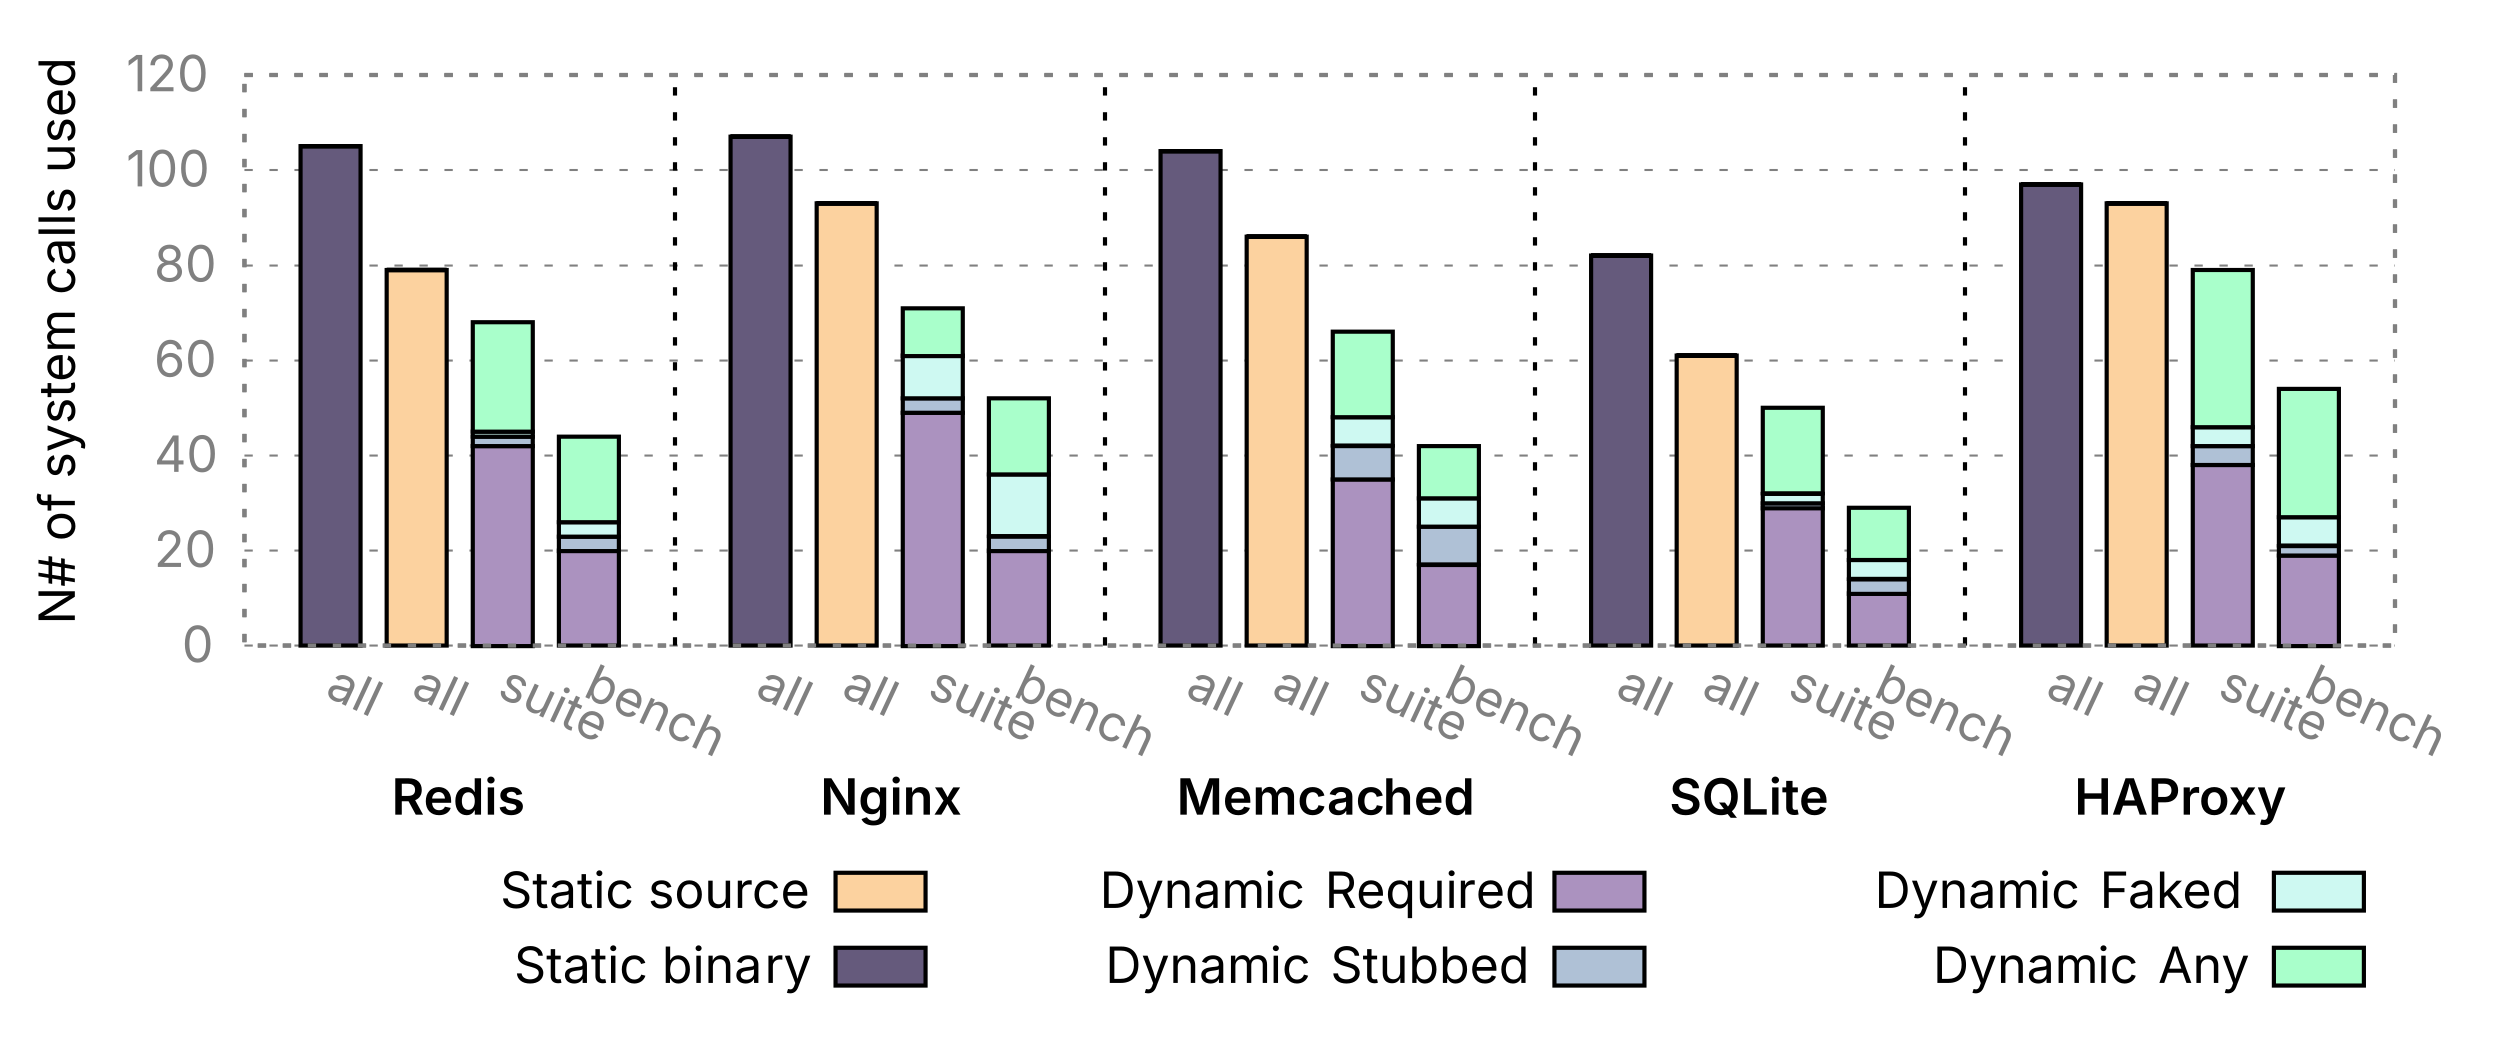
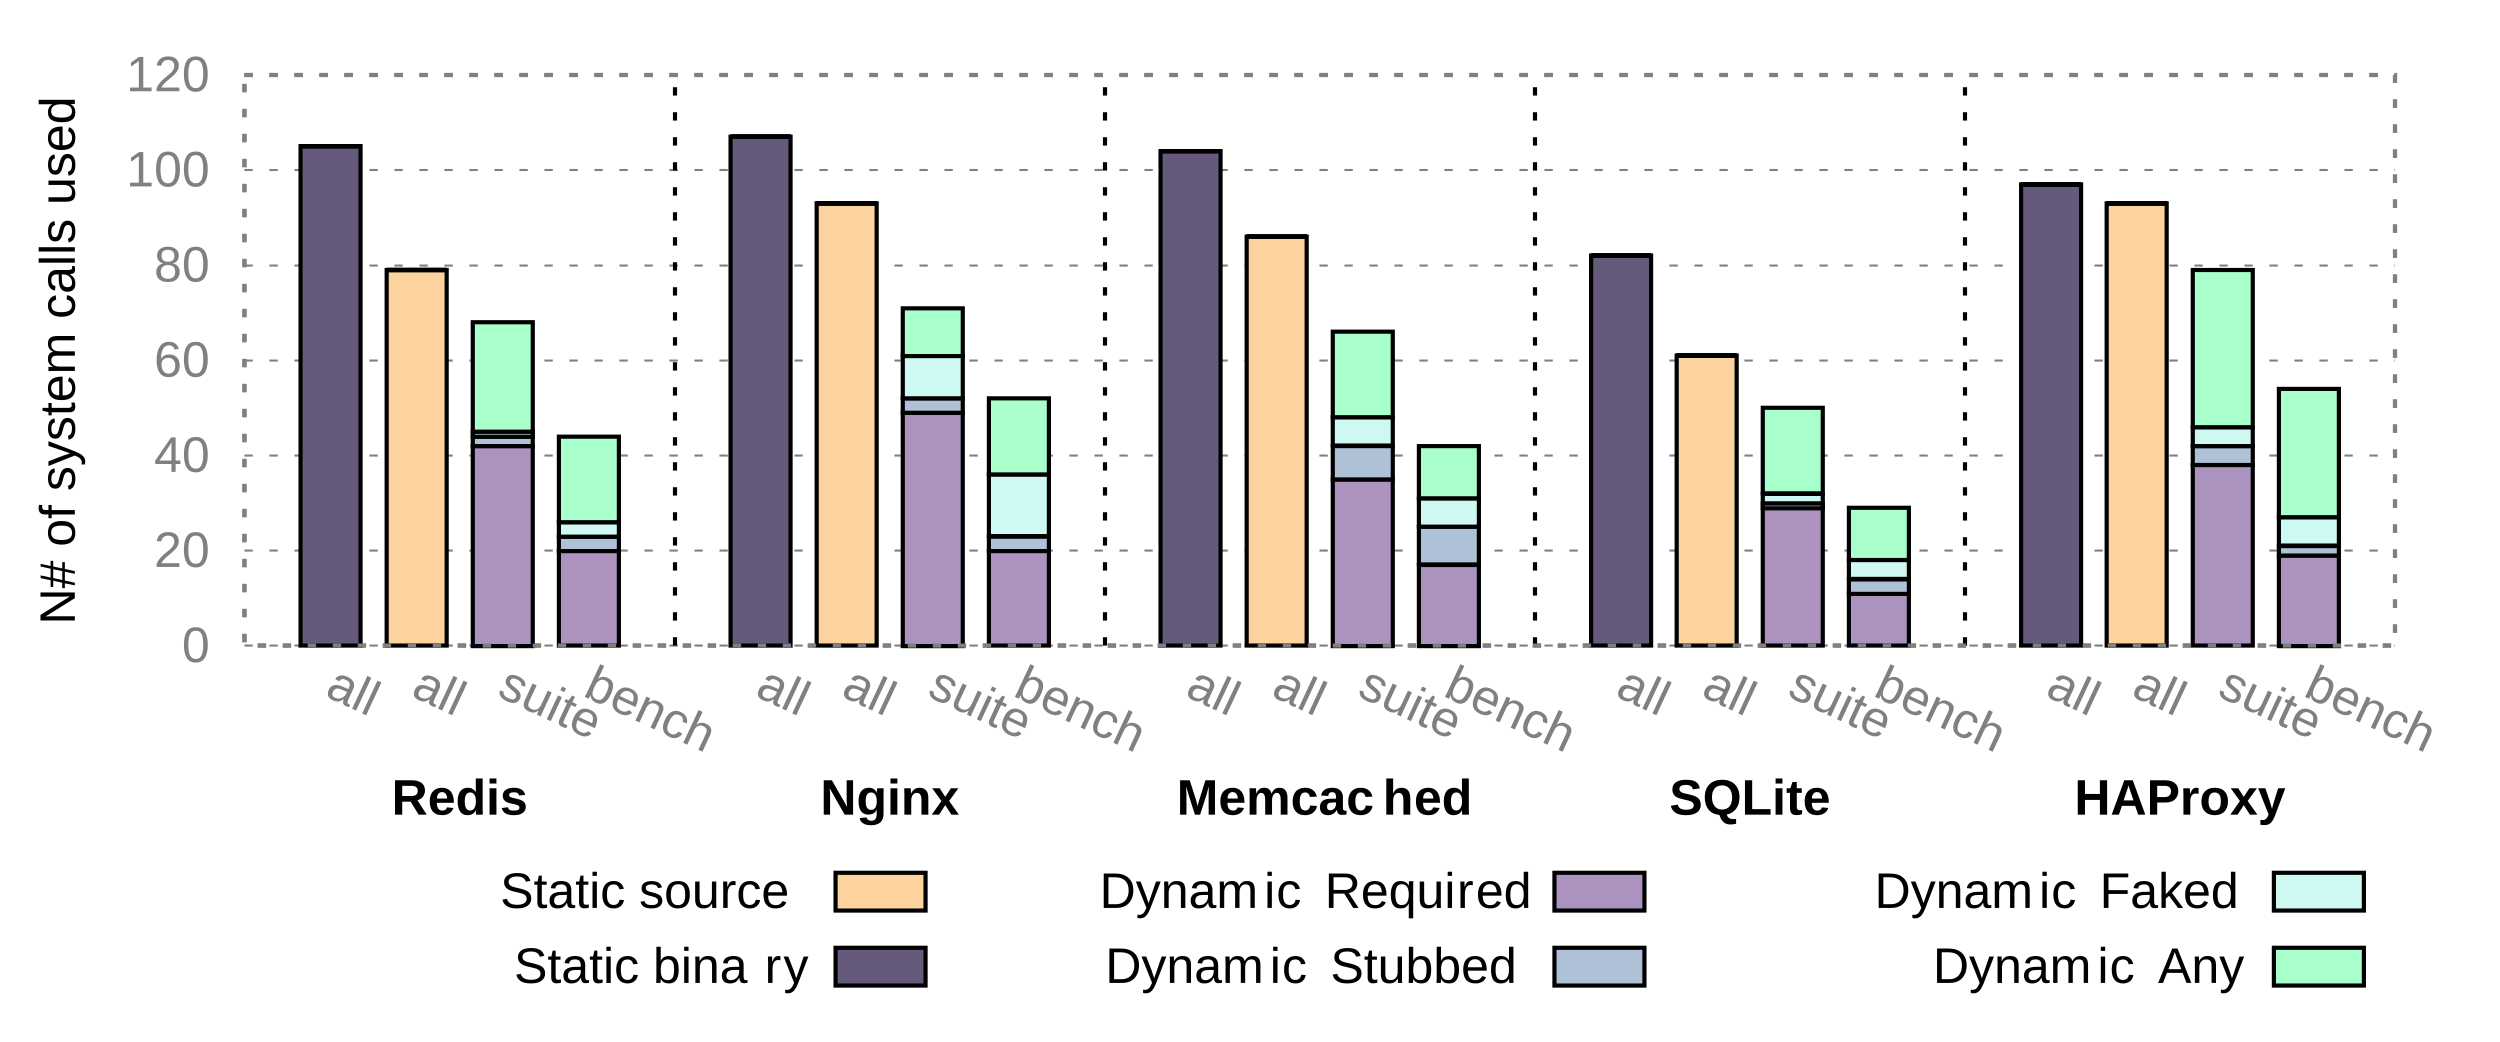
<svg xmlns="http://www.w3.org/2000/svg" version="1.1" id="Layer_1" x="0px" y="0px" viewBox="0 0 450 187.5" style="enable-background:new 0 0 450 187.5;" xml:space="preserve">
  <style type="text/css">
	.st0{fill:none;stroke:#808080;stroke-width:0.375;stroke-dasharray:1.5,3;}
	.st1{fill:#808080;}
- 	.st2{font-family:'Inter','helvetica neue', helvetica, ubuntu, roboto, noto, 'segoe ui', arial, sans-serif;}
+ 	.st2{font-family:'Arial','helvetica neue', helvetica, ubuntu, roboto, noto, 'segoe ui', arial, sans-serif;}
	.st3{font-size:9px;}
	.st4{fill:none;stroke:#808080;stroke-width:0.75;stroke-dasharray:1.5,3;}
	.st5{fill:none;stroke:#000000;stroke-width:0.75;stroke-dasharray:1.5,3;}
	.st6{fill:#FCD29F;}
	.st7{fill:none;stroke:#000000;stroke-width:0.75;}
	.st8{fill:#655A7C;}
	.st9{fill:#AB92BF;}
	.st10{fill:#AFC1D6;}
	.st11{fill:#CEF9F2;}
	.st12{fill:#A9FFCB;}
- 	.st13{font-family:'Inter','helvetica neue', helvetica, ubuntu, roboto, noto, 'segoe ui', arial, sans-serif;font-weight:600;}
+ 	.st13{font-family:'Arial','helvetica neue', helvetica, ubuntu, roboto, noto, 'segoe ui', arial, sans-serif;font-weight:600;}
</style>
  <line class="st0" x1="44" y1="116.2" x2="431.1" y2="116.2" />
  <text transform="matrix(1 0 0 1 32.7451 119.1752)" class="st1 st2 st3">0</text>
  <line class="st0" x1="44" y1="99.1" x2="431.1" y2="99.1" />
  <text transform="matrix(1 0 0 1 27.7354 102.0523)" class="st1 st2 st3">20</text>
  <line class="st0" x1="44" y1="82" x2="431.1" y2="82" />
  <text transform="matrix(1 0 0 1 27.7354 84.9303)" class="st1 st2 st3">40</text>
  <line class="st0" x1="44" y1="64.9" x2="431.1" y2="64.9" />
  <text transform="matrix(1 0 0 1 27.7354 67.8002)" class="st1 st2 st3">60</text>
  <line class="st0" x1="44" y1="47.8" x2="431.1" y2="47.8" />
  <text transform="matrix(1 0 0 1 27.7354 50.6773)" class="st1 st2 st3">80</text>
  <line class="st0" x1="44" y1="30.6" x2="431.1" y2="30.6" />
  <text transform="matrix(1 0 0 1 22.7256 33.5553)" class="st1 st2 st3">100</text>
  <line class="st0" x1="44" y1="13.5" x2="431.1" y2="13.5" />
  <text transform="matrix(1 0 0 1 22.7256 16.4324)" class="st1 st2 st3">120</text>
  <text transform="matrix(0.9063 0.4226 -0.4226 0.9063 58.2901 125.1977)" class="st1 st2 st3">all</text>
  <text transform="matrix(0.9063 0.4226 -0.4226 0.9063 73.7775 125.1978)" class="st1 st2 st3">all</text>
  <text transform="matrix(0.9063 0.4226 -0.4226 0.9063 89.2573 125.1976)" class="st1 st2 st3">suite</text>
  <text transform="matrix(0.9063 0.4226 -0.4226 0.9063 104.7371 125.1975)" class="st1 st2 st3">bench</text>
  <text transform="matrix(0.9063 0.4226 -0.4226 0.9063 135.7048 125.1977)" class="st1 st2 st3">all</text>
  <text transform="matrix(0.9063 0.4226 -0.4226 0.9063 151.1923 125.1977)" class="st1 st2 st3">all</text>
  <text transform="matrix(0.9063 0.4226 -0.4226 0.9063 166.6721 125.1976)" class="st1 st2 st3">suite</text>
  <text transform="matrix(0.9063 0.4226 -0.4226 0.9063 182.1524 125.1977)" class="st1 st2 st3">bench</text>
  <text transform="matrix(0.9063 0.4226 -0.4226 0.9063 213.1201 125.1979)" class="st1 st2 st3">all</text>
  <text transform="matrix(0.9063 0.4226 -0.4226 0.9063 228.5995 125.1976)" class="st1 st2 st3">all</text>
  <text transform="matrix(0.9063 0.4226 -0.4226 0.9063 244.0878 125.1978)" class="st1 st2 st3">suite</text>
  <text transform="matrix(0.9063 0.4226 -0.4226 0.9063 259.5672 125.1977)" class="st1 st2 st3">bench</text>
  <text transform="matrix(0.9063 0.4226 -0.4226 0.9063 290.5349 125.1979)" class="st1 st2 st3">all</text>
  <text transform="matrix(0.9063 0.4226 -0.4226 0.9063 306.0148 125.1975)" class="st1 st2 st3">all</text>
  <text transform="matrix(0.9063 0.4226 -0.4226 0.9063 321.495 125.1979)" class="st1 st2 st3">suite</text>
  <text transform="matrix(0.9063 0.4226 -0.4226 0.9063 336.9825 125.1977)" class="st1 st2 st3">bench</text>
  <text transform="matrix(0.9063 0.4226 -0.4226 0.9063 367.9502 125.1978)" class="st1 st2 st3">all</text>
  <text transform="matrix(0.9063 0.4226 -0.4226 0.9063 383.4295 125.1975)" class="st1 st2 st3">all</text>
  <text transform="matrix(0.9063 0.4226 -0.4226 0.9063 398.9098 125.1978)" class="st1 st2 st3">suite</text>
  <text transform="matrix(0.9063 0.4226 -0.4226 0.9063 414.3972 125.1976)" class="st1 st2 st3">bench</text>
  <rect x="44" y="13.5" class="st4" width="387.1" height="102.7" />
  <path class="st5" d="M353.7,116.2V13.5 M276.3,116.2V13.5 M198.9,116.2V13.5 M121.5,116.2V13.5" />
  <text transform="matrix(6.123234e-17 -1 1 6.123234e-17 13.4702 112.4136)" class="st2 st3">N# of system calls used</text>
  <rect x="69.6" y="48.6" class="st6" width="10.8" height="67.6" />
  <rect x="69.6" y="48.6" class="st7" width="10.8" height="67.6" />
  <rect x="54.1" y="26.3" class="st8" width="10.8" height="89.9" />
  <rect x="54.1" y="26.3" class="st7" width="10.8" height="89.9" />
  <rect x="69.6" y="48.6" class="st8" width="10.8" height="0" />
  <path class="st7" d="M69.6,48.6h10.8H69.6z" />
  <rect x="54.1" y="26.3" class="st9" width="10.8" height="0" />
  <path class="st7" d="M54.1,26.3h10.8H54.1z" />
  <rect x="69.6" y="48.6" class="st9" width="10.8" height="0" />
  <path class="st7" d="M69.6,48.6h10.8H69.6z" />
  <rect x="85.1" y="80.3" class="st9" width="10.8" height="36" />
  <rect x="85.1" y="80.3" class="st7" width="10.8" height="36" />
  <rect x="100.6" y="99.1" class="st9" width="10.8" height="17.1" />
  <rect x="100.6" y="99.1" class="st7" width="10.8" height="17.1" />
  <rect x="54.1" y="26.3" class="st10" width="10.8" height="0" />
  <path class="st7" d="M54.1,26.3h10.8H54.1z" />
  <rect x="69.6" y="48.6" class="st10" width="10.8" height="0" />
  <path class="st7" d="M69.6,48.6h10.8H69.6z" />
  <rect x="85.1" y="78.6" class="st10" width="10.8" height="1.7" />
  <rect x="85.1" y="78.6" class="st7" width="10.8" height="1.7" />
  <rect x="100.6" y="96.5" class="st10" width="10.8" height="2.6" />
  <rect x="100.6" y="96.6" class="st7" width="10.8" height="2.6" />
  <rect x="54.1" y="26.3" class="st11" width="10.8" height="0" />
  <path class="st7" d="M54.1,26.3h10.8H54.1z" />
  <rect x="69.6" y="48.6" class="st11" width="10.8" height="0" />
  <path class="st7" d="M69.6,48.6h10.8H69.6z" />
  <rect x="85.1" y="77.7" class="st11" width="10.8" height="0.9" />
  <rect x="85.1" y="77.7" class="st7" width="10.8" height="0.9" />
  <rect x="100.6" y="94" class="st11" width="10.8" height="2.6" />
  <rect x="100.6" y="94" class="st7" width="10.8" height="2.6" />
  <rect x="54.1" y="26.3" class="st12" width="10.8" height="0" />
  <path class="st7" d="M54.1,26.3h10.8H54.1z" />
  <rect x="69.6" y="48.6" class="st12" width="10.8" height="0" />
  <path class="st7" d="M69.6,48.6h10.8H69.6z" />
  <rect x="85.1" y="58" class="st12" width="10.8" height="19.7" />
  <rect x="85.1" y="58" class="st7" width="10.8" height="19.7" />
  <rect x="100.6" y="78.6" class="st12" width="10.8" height="15.4" />
  <rect x="100.6" y="78.6" class="st7" width="10.8" height="15.4" />
  <rect x="147" y="36.6" class="st6" width="10.8" height="79.6" />
  <rect x="147" y="36.6" class="st7" width="10.8" height="79.6" />
  <rect x="131.5" y="24.6" class="st8" width="10.8" height="91.6" />
  <rect x="131.5" y="24.6" class="st7" width="10.8" height="91.6" />
  <rect x="147" y="36.6" class="st8" width="10.8" height="0" />
  <path class="st7" d="M147,36.6h10.8H147z" />
  <rect x="131.5" y="24.6" class="st9" width="10.8" height="0" />
  <path class="st7" d="M131.5,24.6h10.8H131.5z" />
  <rect x="147" y="36.6" class="st9" width="10.8" height="0" />
  <path class="st7" d="M147,36.6h10.8H147z" />
  <rect x="162.5" y="74.3" class="st9" width="10.8" height="42" />
  <rect x="162.5" y="74.3" class="st7" width="10.8" height="42" />
  <rect x="178" y="99.1" class="st9" width="10.8" height="17.1" />
  <rect x="178" y="99.1" class="st7" width="10.8" height="17.1" />
  <rect x="131.5" y="24.6" class="st10" width="10.8" height="0" />
  <path class="st7" d="M131.5,24.6h10.8H131.5z" />
  <rect x="147" y="36.6" class="st10" width="10.8" height="0" />
  <path class="st7" d="M147,36.6h10.8H147z" />
  <rect x="162.5" y="71.7" class="st10" width="10.8" height="2.6" />
  <rect x="162.5" y="71.7" class="st7" width="10.8" height="2.6" />
  <rect x="178" y="96.5" class="st10" width="10.8" height="2.6" />
  <rect x="178" y="96.6" class="st7" width="10.8" height="2.6" />
  <rect x="131.5" y="24.6" class="st11" width="10.8" height="0" />
  <path class="st7" d="M131.5,24.6h10.8H131.5z" />
  <rect x="147" y="36.6" class="st11" width="10.8" height="0" />
  <path class="st7" d="M147,36.6h10.8H147z" />
  <rect x="162.5" y="64" class="st11" width="10.8" height="7.7" />
  <rect x="162.5" y="64" class="st7" width="10.8" height="7.7" />
  <rect x="178" y="85.4" class="st11" width="10.8" height="11.1" />
  <rect x="178" y="85.4" class="st7" width="10.8" height="11.1" />
  <rect x="131.5" y="24.6" class="st12" width="10.8" height="0" />
  <path class="st7" d="M131.5,24.6h10.8H131.5z" />
  <rect x="147" y="36.6" class="st12" width="10.8" height="0" />
  <path class="st7" d="M147,36.6h10.8H147z" />
  <rect x="162.5" y="55.5" class="st12" width="10.8" height="8.6" />
  <rect x="162.5" y="55.5" class="st7" width="10.8" height="8.6" />
  <rect x="178" y="71.7" class="st12" width="10.8" height="13.7" />
  <rect x="178" y="71.7" class="st7" width="10.8" height="13.7" />
  <rect x="224.4" y="42.6" class="st6" width="10.8" height="73.6" />
  <rect x="224.4" y="42.6" class="st7" width="10.8" height="73.6" />
  <rect x="208.9" y="27.2" class="st8" width="10.8" height="89" />
  <rect x="208.9" y="27.2" class="st7" width="10.8" height="89" />
  <rect x="224.4" y="42.6" class="st8" width="10.8" height="0" />
  <path class="st7" d="M224.4,42.6h10.8H224.4z" />
  <rect x="208.9" y="27.2" class="st9" width="10.8" height="0" />
  <path class="st7" d="M208.9,27.2h10.8H208.9z" />
  <rect x="224.4" y="42.6" class="st9" width="10.8" height="0" />
  <path class="st7" d="M224.4,42.6h10.8H224.4z" />
  <rect x="239.9" y="86.3" class="st9" width="10.8" height="30" />
  <rect x="239.9" y="86.3" class="st7" width="10.8" height="30" />
  <rect x="255.4" y="101.7" class="st9" width="10.8" height="14.6" />
  <rect x="255.4" y="101.7" class="st7" width="10.8" height="14.6" />
  <rect x="208.9" y="27.2" class="st10" width="10.8" height="0" />
  <path class="st7" d="M208.9,27.2h10.8H208.9z" />
  <rect x="224.4" y="42.6" class="st10" width="10.8" height="0" />
  <path class="st7" d="M224.4,42.6h10.8H224.4z" />
  <rect x="239.9" y="80.3" class="st10" width="10.8" height="6" />
  <rect x="239.9" y="80.3" class="st7" width="10.8" height="6" />
  <rect x="255.4" y="94.8" class="st10" width="10.8" height="6.9" />
  <rect x="255.4" y="94.8" class="st7" width="10.8" height="6.8" />
  <rect x="208.9" y="27.2" class="st11" width="10.8" height="0" />
  <path class="st7" d="M208.9,27.2h10.8H208.9z" />
  <rect x="224.4" y="42.6" class="st11" width="10.8" height="0" />
  <path class="st7" d="M224.4,42.6h10.8H224.4z" />
  <rect x="239.9" y="75.1" class="st11" width="10.8" height="5.1" />
  <rect x="239.9" y="75.1" class="st7" width="10.8" height="5.1" />
  <rect x="255.4" y="89.7" class="st11" width="10.8" height="5.1" />
  <rect x="255.4" y="89.7" class="st7" width="10.8" height="5.1" />
  <rect x="208.9" y="27.2" class="st12" width="10.8" height="0" />
  <path class="st7" d="M208.9,27.2h10.8H208.9z" />
  <rect x="224.4" y="42.6" class="st12" width="10.8" height="0" />
  <path class="st7" d="M224.4,42.6h10.8H224.4z" />
  <rect x="239.9" y="59.7" class="st12" width="10.8" height="15.4" />
  <rect x="239.9" y="59.7" class="st7" width="10.8" height="15.4" />
  <rect x="255.4" y="80.3" class="st12" width="10.8" height="9.4" />
  <rect x="255.4" y="80.3" class="st7" width="10.8" height="9.4" />
  <rect x="301.8" y="64" class="st6" width="10.8" height="52.2" />
  <rect x="301.8" y="64" class="st7" width="10.8" height="52.2" />
  <rect x="286.4" y="46" class="st8" width="10.8" height="70.2" />
  <rect x="286.4" y="46" class="st7" width="10.8" height="70.2" />
  <rect x="301.8" y="64" class="st8" width="10.8" height="0" />
  <path class="st7" d="M301.8,64h10.8H301.8z" />
  <rect x="286.4" y="46" class="st9" width="10.8" height="0" />
  <path class="st7" d="M286.4,46h10.8H286.4z" />
  <rect x="301.8" y="64" class="st9" width="10.8" height="0" />
  <path class="st7" d="M301.8,64h10.8H301.8z" />
  <rect x="317.3" y="91.4" class="st9" width="10.8" height="24.8" />
  <rect x="317.3" y="91.4" class="st7" width="10.8" height="24.8" />
  <rect x="332.8" y="106.8" class="st9" width="10.8" height="9.4" />
  <rect x="332.8" y="106.8" class="st7" width="10.8" height="9.4" />
  <rect x="286.4" y="46" class="st10" width="10.8" height="0" />
  <path class="st7" d="M286.4,46h10.8H286.4z" />
  <rect x="301.8" y="64" class="st10" width="10.8" height="0" />
  <path class="st7" d="M301.8,64h10.8H301.8z" />
  <rect x="317.3" y="90.6" class="st10" width="10.8" height="0.9" />
  <rect x="317.3" y="90.6" class="st7" width="10.8" height="0.9" />
  <rect x="332.8" y="104.3" class="st10" width="10.8" height="2.6" />
  <rect x="332.8" y="104.3" class="st7" width="10.8" height="2.6" />
  <rect x="286.4" y="46" class="st11" width="10.8" height="0" />
  <path class="st7" d="M286.4,46h10.8H286.4z" />
  <rect x="301.8" y="64" class="st11" width="10.8" height="0" />
  <path class="st7" d="M301.8,64h10.8H301.8z" />
  <rect x="317.3" y="88.8" class="st11" width="10.8" height="1.7" />
  <rect x="317.3" y="88.9" class="st7" width="10.8" height="1.7" />
  <rect x="332.8" y="100.8" class="st11" width="10.8" height="3.4" />
  <rect x="332.8" y="100.8" class="st7" width="10.8" height="3.4" />
  <rect x="286.4" y="46" class="st12" width="10.8" height="0" />
  <path class="st7" d="M286.4,46h10.8H286.4z" />
  <rect x="301.8" y="64" class="st12" width="10.8" height="0" />
  <path class="st7" d="M301.8,64h10.8H301.8z" />
  <rect x="317.3" y="73.4" class="st12" width="10.8" height="15.4" />
  <rect x="317.3" y="73.4" class="st7" width="10.8" height="15.4" />
  <rect x="332.8" y="91.4" class="st12" width="10.8" height="9.4" />
  <rect x="332.8" y="91.4" class="st7" width="10.8" height="9.4" />
  <text transform="matrix(1 0 0 1 90.0337 163.4252)" class="st2 st3">Static source</text>
  <rect x="150.4" y="157.1" class="st6" width="16.2" height="6.8" />
  <rect x="150.4" y="157.1" class="st7" width="16.2" height="6.8" />
  <rect x="379.2" y="36.6" class="st6" width="10.8" height="79.6" />
  <rect x="379.2" y="36.6" class="st7" width="10.8" height="79.6" />
  <text transform="matrix(1 0 0 1 92.5298 176.9252)">
    <tspan x="0" y="0" class="st2 st3">Static bina</tspan>
    <tspan x="45.1" y="0" class="st2 st3">r</tspan>
    <tspan x="48.5" y="0" class="st2 st3">y</tspan>
  </text>
  <rect x="150.4" y="170.6" class="st8" width="16.2" height="6.8" />
  <rect x="150.4" y="170.6" class="st7" width="16.2" height="6.8" />
  <rect x="363.8" y="33.2" class="st8" width="10.8" height="83.1" />
  <rect x="363.8" y="33.2" class="st7" width="10.8" height="83" />
  <rect x="379.2" y="36.6" class="st8" width="10.8" height="0" />
  <path class="st7" d="M379.2,36.6h10.8H379.2z" />
  <text transform="matrix(1 0 0 1 197.939 163.4252)">
    <tspan x="0" y="0" class="st2 st3">Dynam</tspan>
    <tspan x="29.6" y="0" class="st2 st3">i</tspan>
    <tspan x="31.8" y="0" class="st2 st3">c </tspan>
  </text>
  <text transform="matrix(1 0 0 1 238.46 163.4252)">
    <tspan x="0" y="0" class="st2 st3">Requi</tspan>
    <tspan x="23.8" y="0" class="st2 st3">r</tspan>
    <tspan x="27.2" y="0" class="st2 st3">ed</tspan>
  </text>
  <rect x="279.8" y="157.1" class="st9" width="16.2" height="6.8" />
  <rect x="279.8" y="157.1" class="st7" width="16.2" height="6.8" />
  <rect x="363.8" y="33.2" class="st9" width="10.8" height="0" />
  <path class="st7" d="M363.8,33.2h10.8H363.8z" />
  <rect x="379.2" y="36.6" class="st9" width="10.8" height="0" />
  <path class="st7" d="M379.2,36.6h10.8H379.2z" />
  <rect x="394.7" y="83.7" class="st9" width="10.8" height="32.5" />
  <rect x="394.7" y="83.7" class="st7" width="10.8" height="32.5" />
  <rect x="410.2" y="100" class="st9" width="10.8" height="16.3" />
  <rect x="410.2" y="100" class="st7" width="10.8" height="16.3" />
  <text transform="matrix(1 0 0 1 198.9585 176.9252)">
    <tspan x="0" y="0" class="st2 st3">Dynam</tspan>
    <tspan x="29.6" y="0" class="st2 st3">i</tspan>
    <tspan x="31.8" y="0" class="st2 st3">c </tspan>
  </text>
  <text transform="matrix(1 0 0 1 239.4795 176.9252)" class="st2 st3">Stubbed</text>
  <rect x="279.8" y="170.6" class="st10" width="16.2" height="6.8" />
  <rect x="279.8" y="170.6" class="st7" width="16.2" height="6.8" />
  <rect x="363.8" y="33.2" class="st10" width="10.8" height="0" />
  <path class="st7" d="M363.8,33.2h10.8H363.8z" />
  <rect x="379.2" y="36.6" class="st10" width="10.8" height="0" />
  <path class="st7" d="M379.2,36.6h10.8H379.2z" />
  <rect x="394.7" y="80.3" class="st10" width="10.8" height="3.4" />
  <rect x="394.7" y="80.3" class="st7" width="10.8" height="3.4" />
  <rect x="410.2" y="98.3" class="st10" width="10.8" height="1.7" />
  <rect x="410.2" y="98.3" class="st7" width="10.8" height="1.7" />
  <text transform="matrix(1 0 0 1 337.4277 163.4252)">
    <tspan x="0" y="0" class="st2 st3">Dynam</tspan>
    <tspan x="29.6" y="0" class="st2 st3">i</tspan>
    <tspan x="31.8" y="0" class="st2 st3">c </tspan>
  </text>
  <text transform="matrix(1 0 0 1 377.9482 163.4252)" class="st2 st3">Faked</text>
  <rect x="409.3" y="157.1" class="st11" width="16.2" height="6.8" />
  <rect x="409.3" y="157.1" class="st7" width="16.2" height="6.8" />
  <rect x="363.8" y="33.2" class="st11" width="10.8" height="0" />
  <path class="st7" d="M363.8,33.2h10.8H363.8z" />
  <rect x="379.2" y="36.6" class="st11" width="10.8" height="0" />
  <path class="st7" d="M379.2,36.6h10.8H379.2z" />
  <rect x="394.7" y="76.9" class="st11" width="10.8" height="3.4" />
  <rect x="394.7" y="76.9" class="st7" width="10.8" height="3.4" />
  <rect x="410.2" y="93.1" class="st11" width="10.8" height="5.1" />
  <rect x="410.2" y="93.1" class="st7" width="10.8" height="5.1" />
  <text transform="matrix(1 0 0 1 347.9336 176.9252)">
    <tspan x="0" y="0" class="st2 st3">Dynam</tspan>
    <tspan x="29.6" y="0" class="st2 st3">i</tspan>
    <tspan x="31.8" y="0" class="st2 st3">c </tspan>
  </text>
  <text transform="matrix(1 0 0 1 388.4541 176.9252)" class="st2 st3">Any</text>
  <rect x="409.3" y="170.6" class="st12" width="16.2" height="6.8" />
  <rect x="409.3" y="170.6" class="st7" width="16.2" height="6.8" />
  <rect x="363.8" y="33.2" class="st12" width="10.8" height="0" />
  <path class="st7" d="M363.8,33.2h10.8H363.8z" />
  <rect x="379.2" y="36.6" class="st12" width="10.8" height="0" />
  <path class="st7" d="M379.2,36.6h10.8H379.2z" />
  <rect x="394.7" y="48.6" class="st12" width="10.8" height="28.3" />
  <rect x="394.7" y="48.6" class="st7" width="10.8" height="28.3" />
  <rect x="410.2" y="70" class="st12" width="10.8" height="23.1" />
  <rect x="410.2" y="70" class="st7" width="10.8" height="23.1" />
  <rect x="44" y="13.5" class="st4" width="387.1" height="102.7" />
  <text transform="matrix(1 0 0 1 373.3877 146.6399)" class="st13 st3">HAProxy</text>
  <text transform="matrix(1 0 0 1 300.4814 146.6399)" class="st13 st3">SQLite</text>
  <text transform="matrix(1 0 0 1 211.8066 146.6399)">
    <tspan x="0" y="0" class="st13 st3">Memcac</tspan>
    <tspan x="37.1" y="0" class="st13 st3">h</tspan>
    <tspan x="42.7" y="0" class="st13 st3">ed</tspan>
  </text>
  <text transform="matrix(1 0 0 1 147.6631 146.6399)" class="st13 st3">Nginx</text>
  <text transform="matrix(1 0 0 1 70.4941 146.6399)" class="st13 st3">Redis</text>
</svg>
